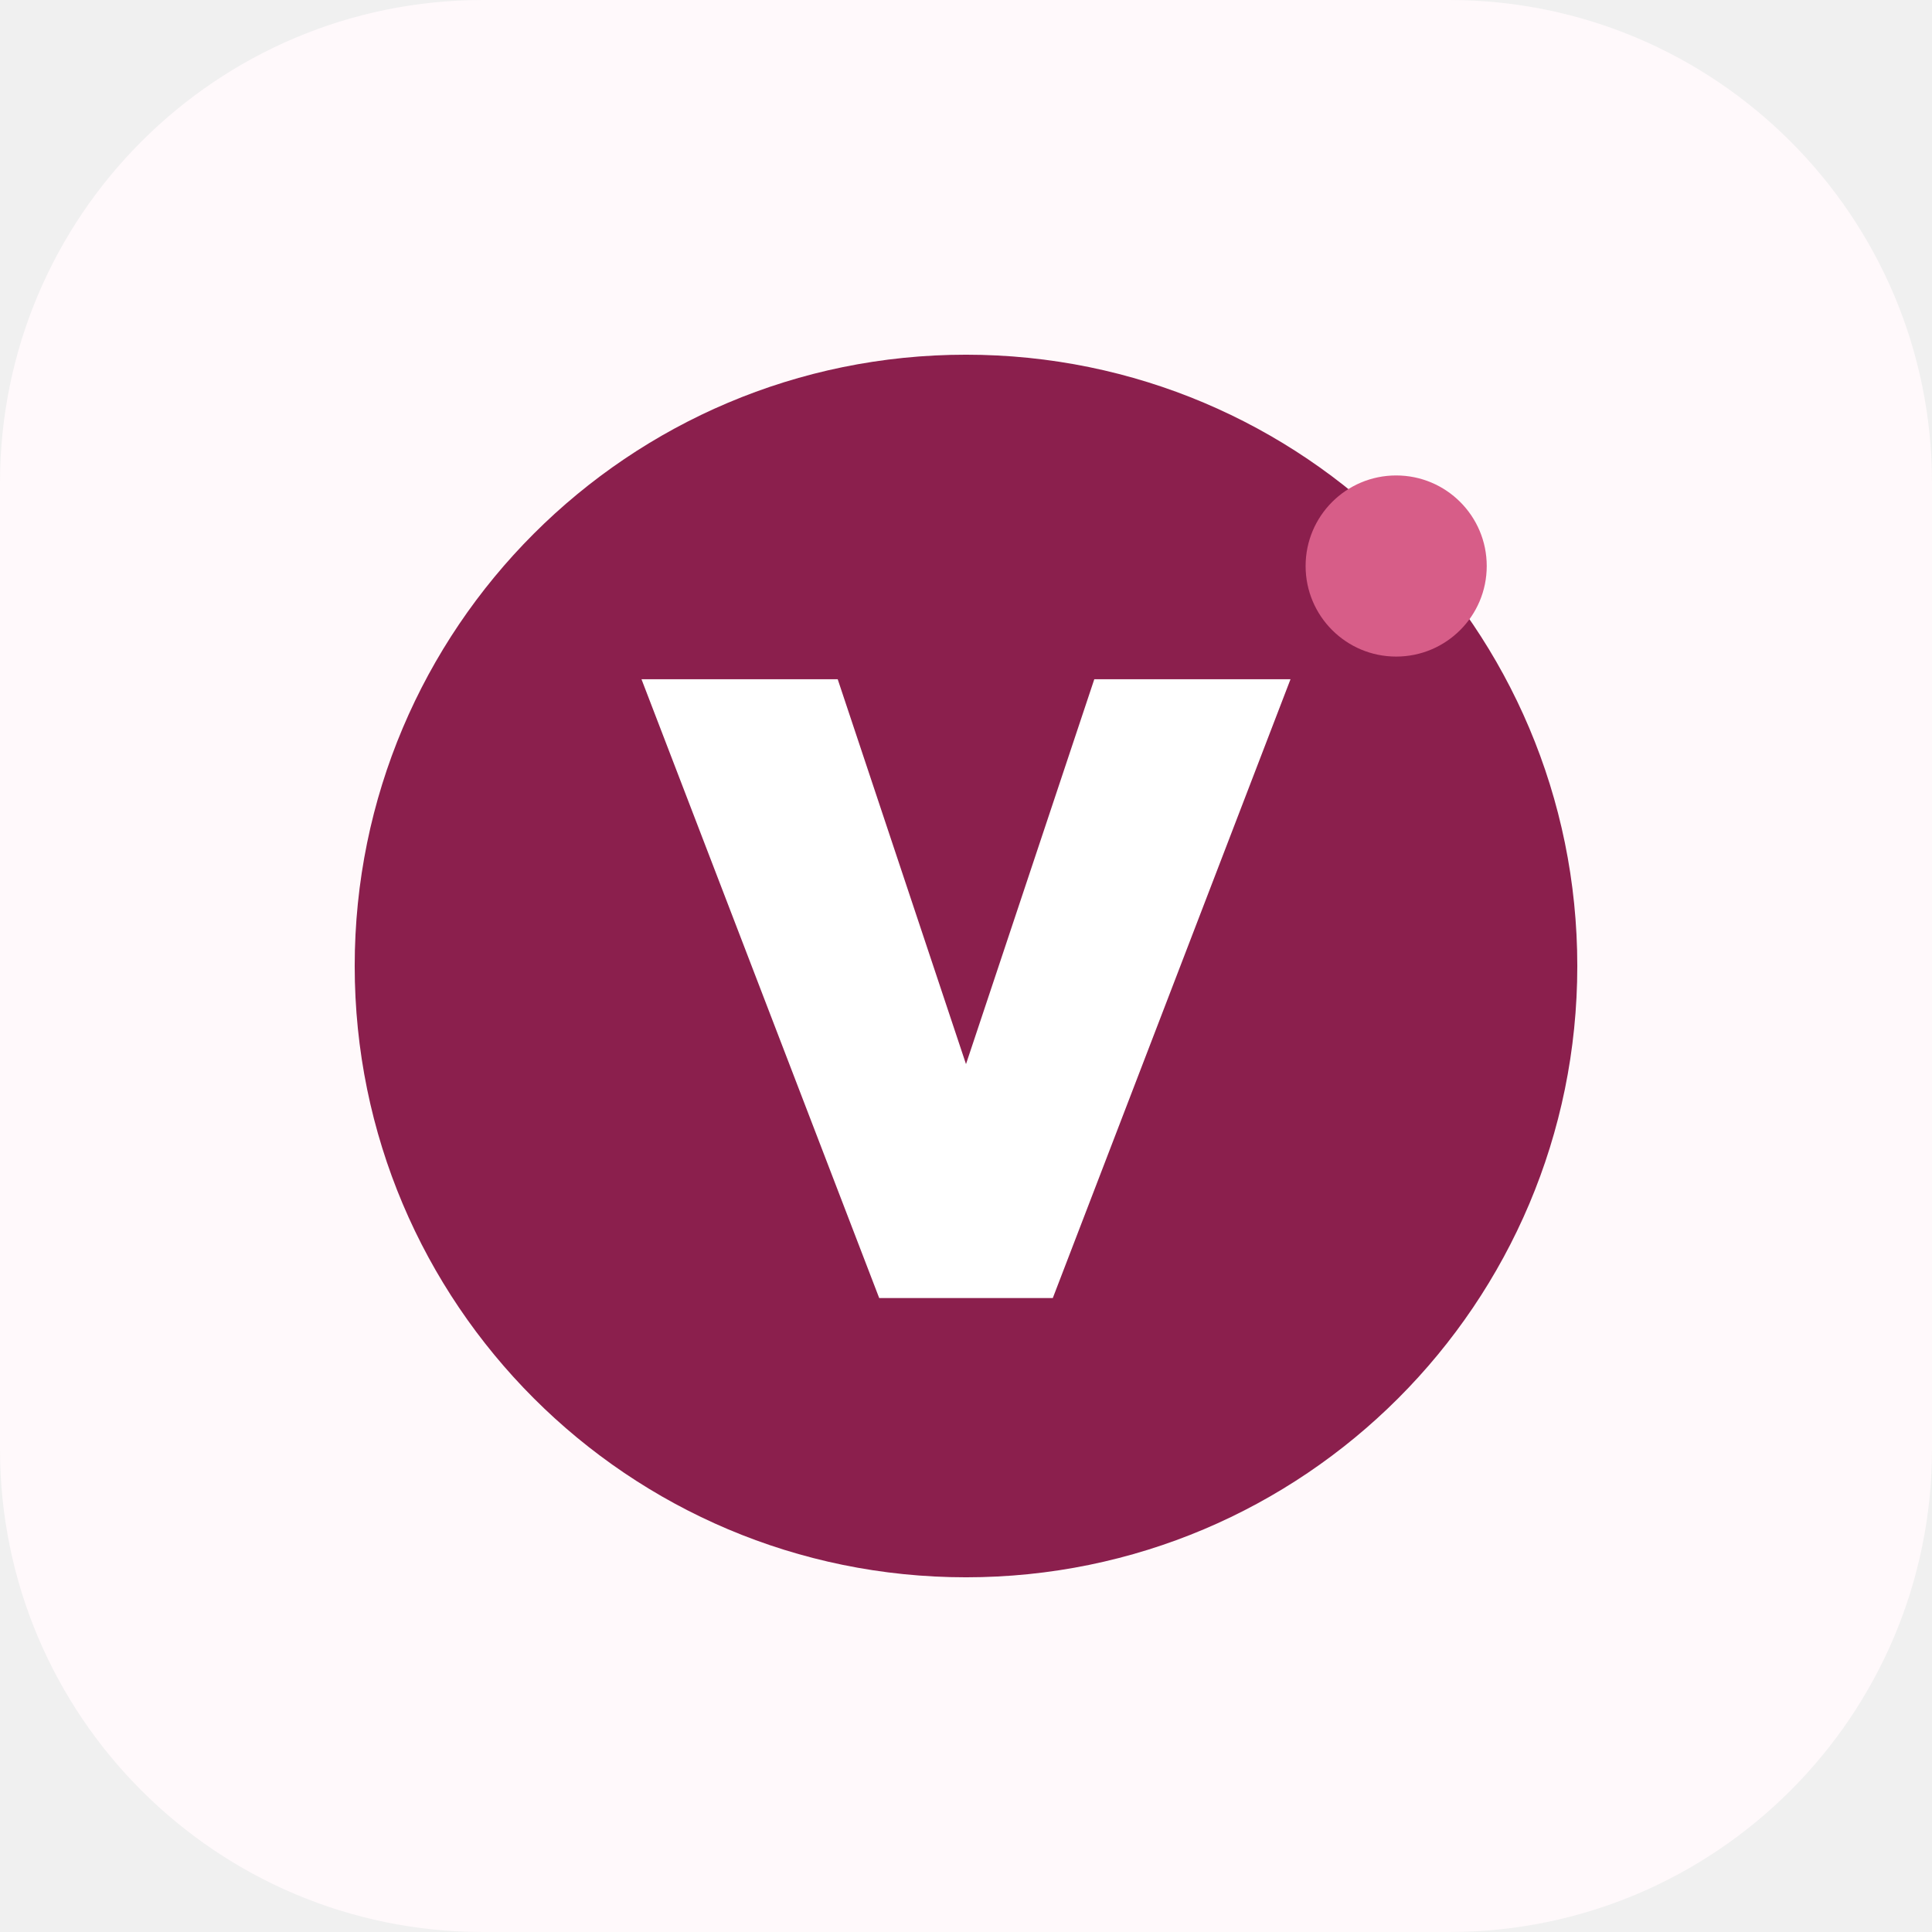
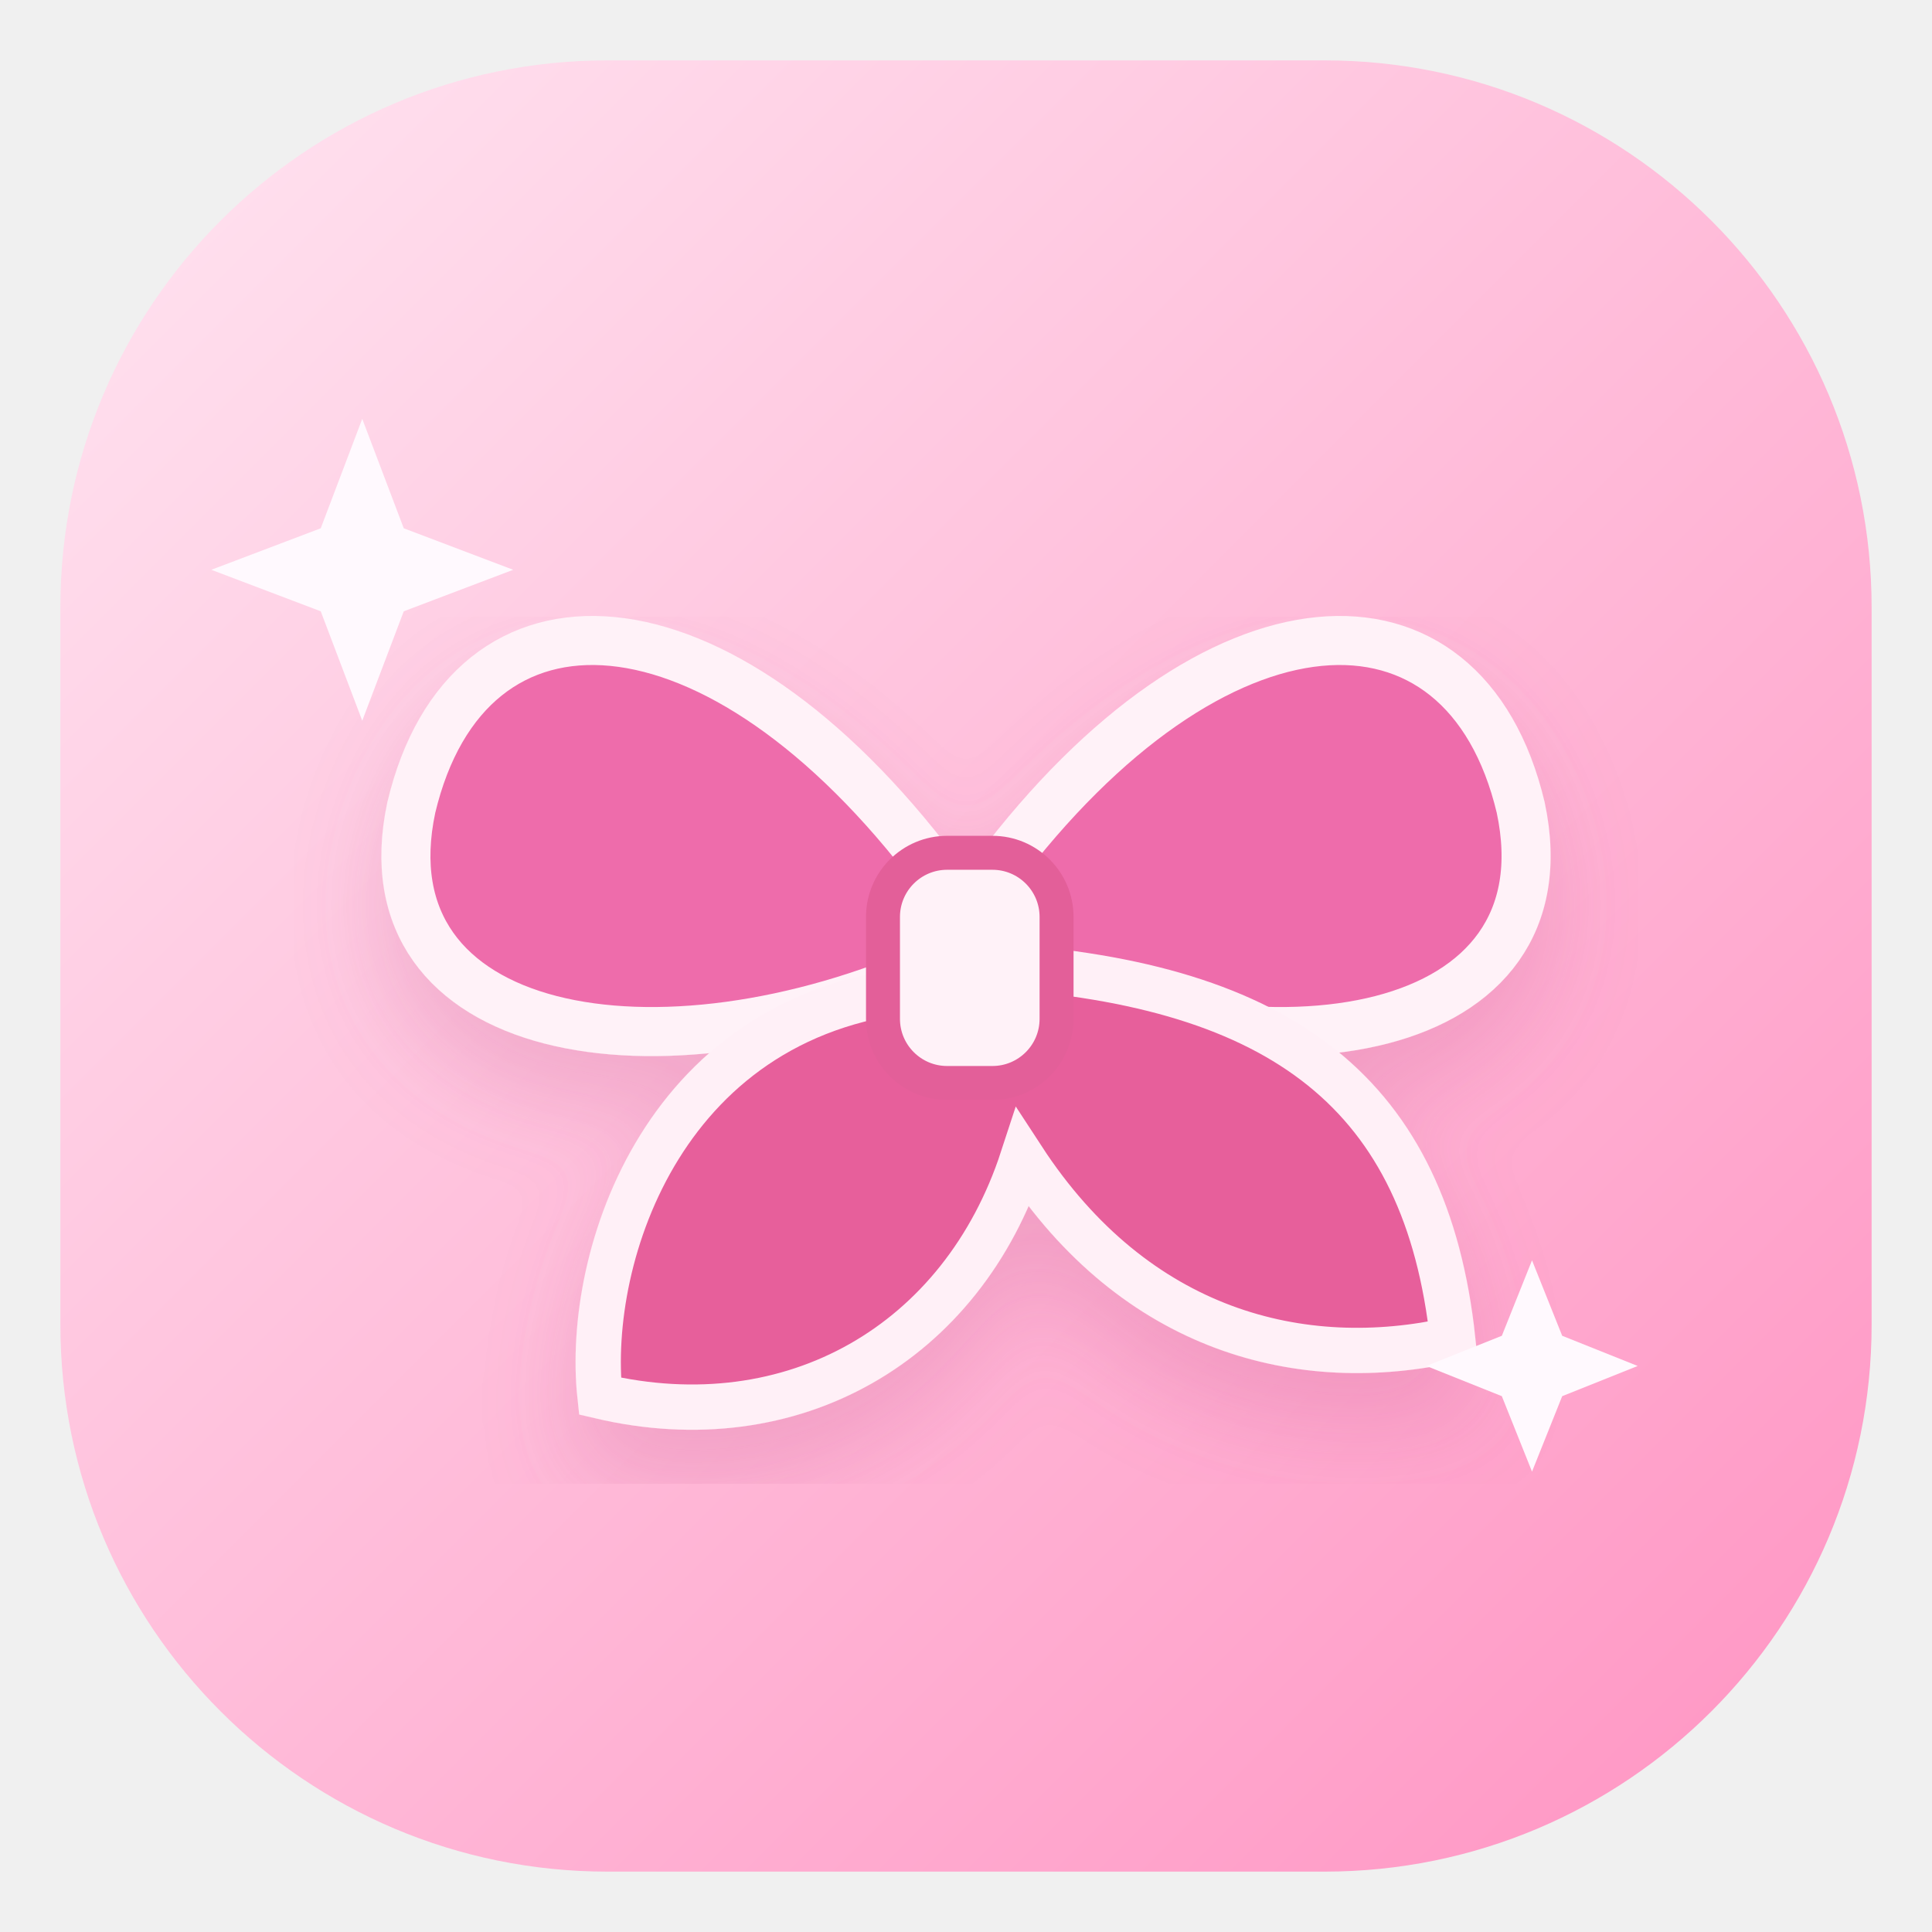
- <svg xmlns="http://www.w3.org/2000/svg" viewBox="0 0 512 512">
-   <rect width="512" height="512" rx="128" fill="#fff9fb" />
-   <circle cx="256" cy="256" r="162" fill="#8b1f4d" />
-   <path d="M170 180h52l34 102 34-102h52l-63 164h-46z" fill="#fff" />
-   <circle cx="370" cy="150" r="24" fill="#d75d88" />
+ <svg xmlns="http://www.w3.org/2000/svg" width="512" height="512" viewBox="0 0 512 512">
+   <defs>
+     <linearGradient id="p" x1="0" y1="0" x2="1" y2="1">
+       <stop stop-color="#ffe5f1" />
+       <stop offset="1" stop-color="#ff93c2" />
+     </linearGradient>
+     <filter id="s">
+       <feDropShadow dx="0" dy="14" stdDeviation="12" flood-color="#c85a91" flood-opacity=".24" />
+     </filter>
+   </defs>
+   <rect x="16" y="16" width="480" height="480" rx="145" fill="url(#p)" />
+   <g filter="url(#s)">
+     <path d="M248 231C190 154 124 151 109 214c-13 61 65 75 139 42m16-25c58-77 124-80 139-17 13 61-65 75-139 42" stroke="#fff2f8" stroke-width="13" fill="#ee6cab" />
+     <path d="M246 262c-70 5-91 71-87 108 51 12 96-14 112-63 30 46 74 57 114 48-7-65-45-94-121-99" fill="#e75f9b" stroke="#fff0f7" stroke-width="12" />
+     <rect x="234" y="226" width="46" height="61" rx="17" fill="#fff2f8" stroke="#e35f99" stroke-width="9" />
+   </g>
+   <path d="m96 111 11 29 29 11-29 11-11 29-11-29-29-11 29-11Zm310 223 8 20 20 8-20 8-8 20-8-20-20-8 20-8Z" fill="#fff9fe" />
</svg>
